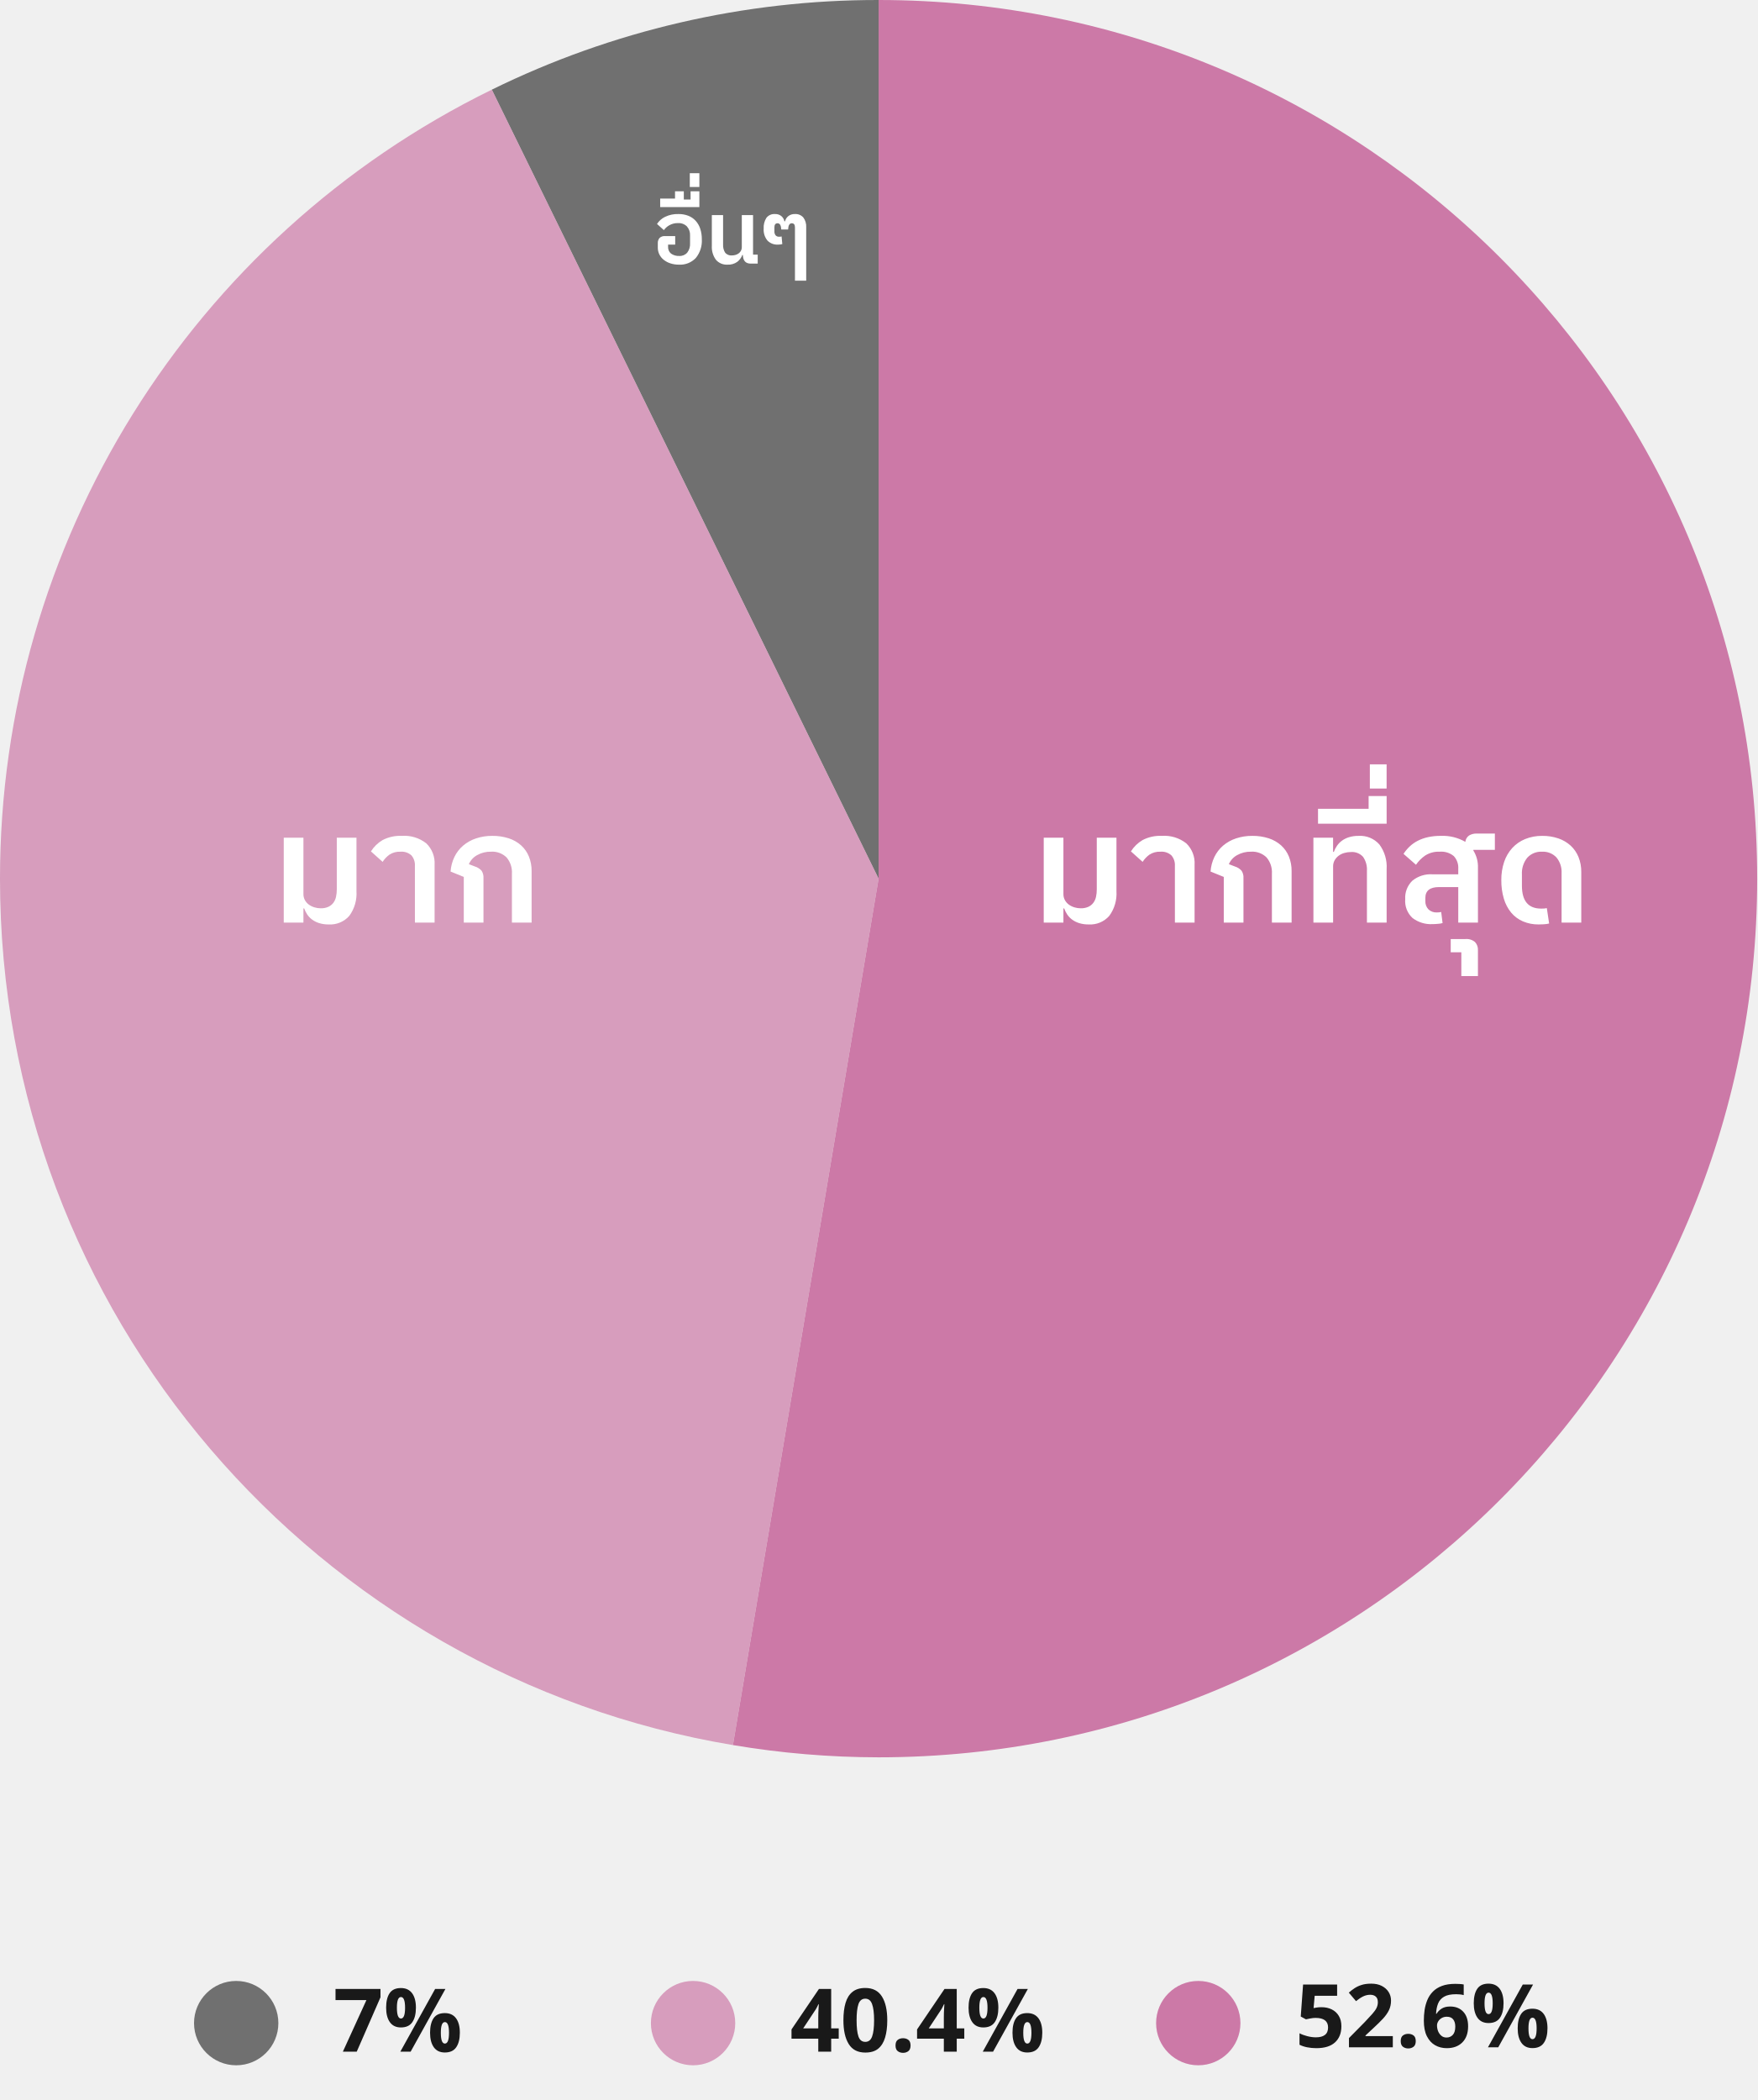
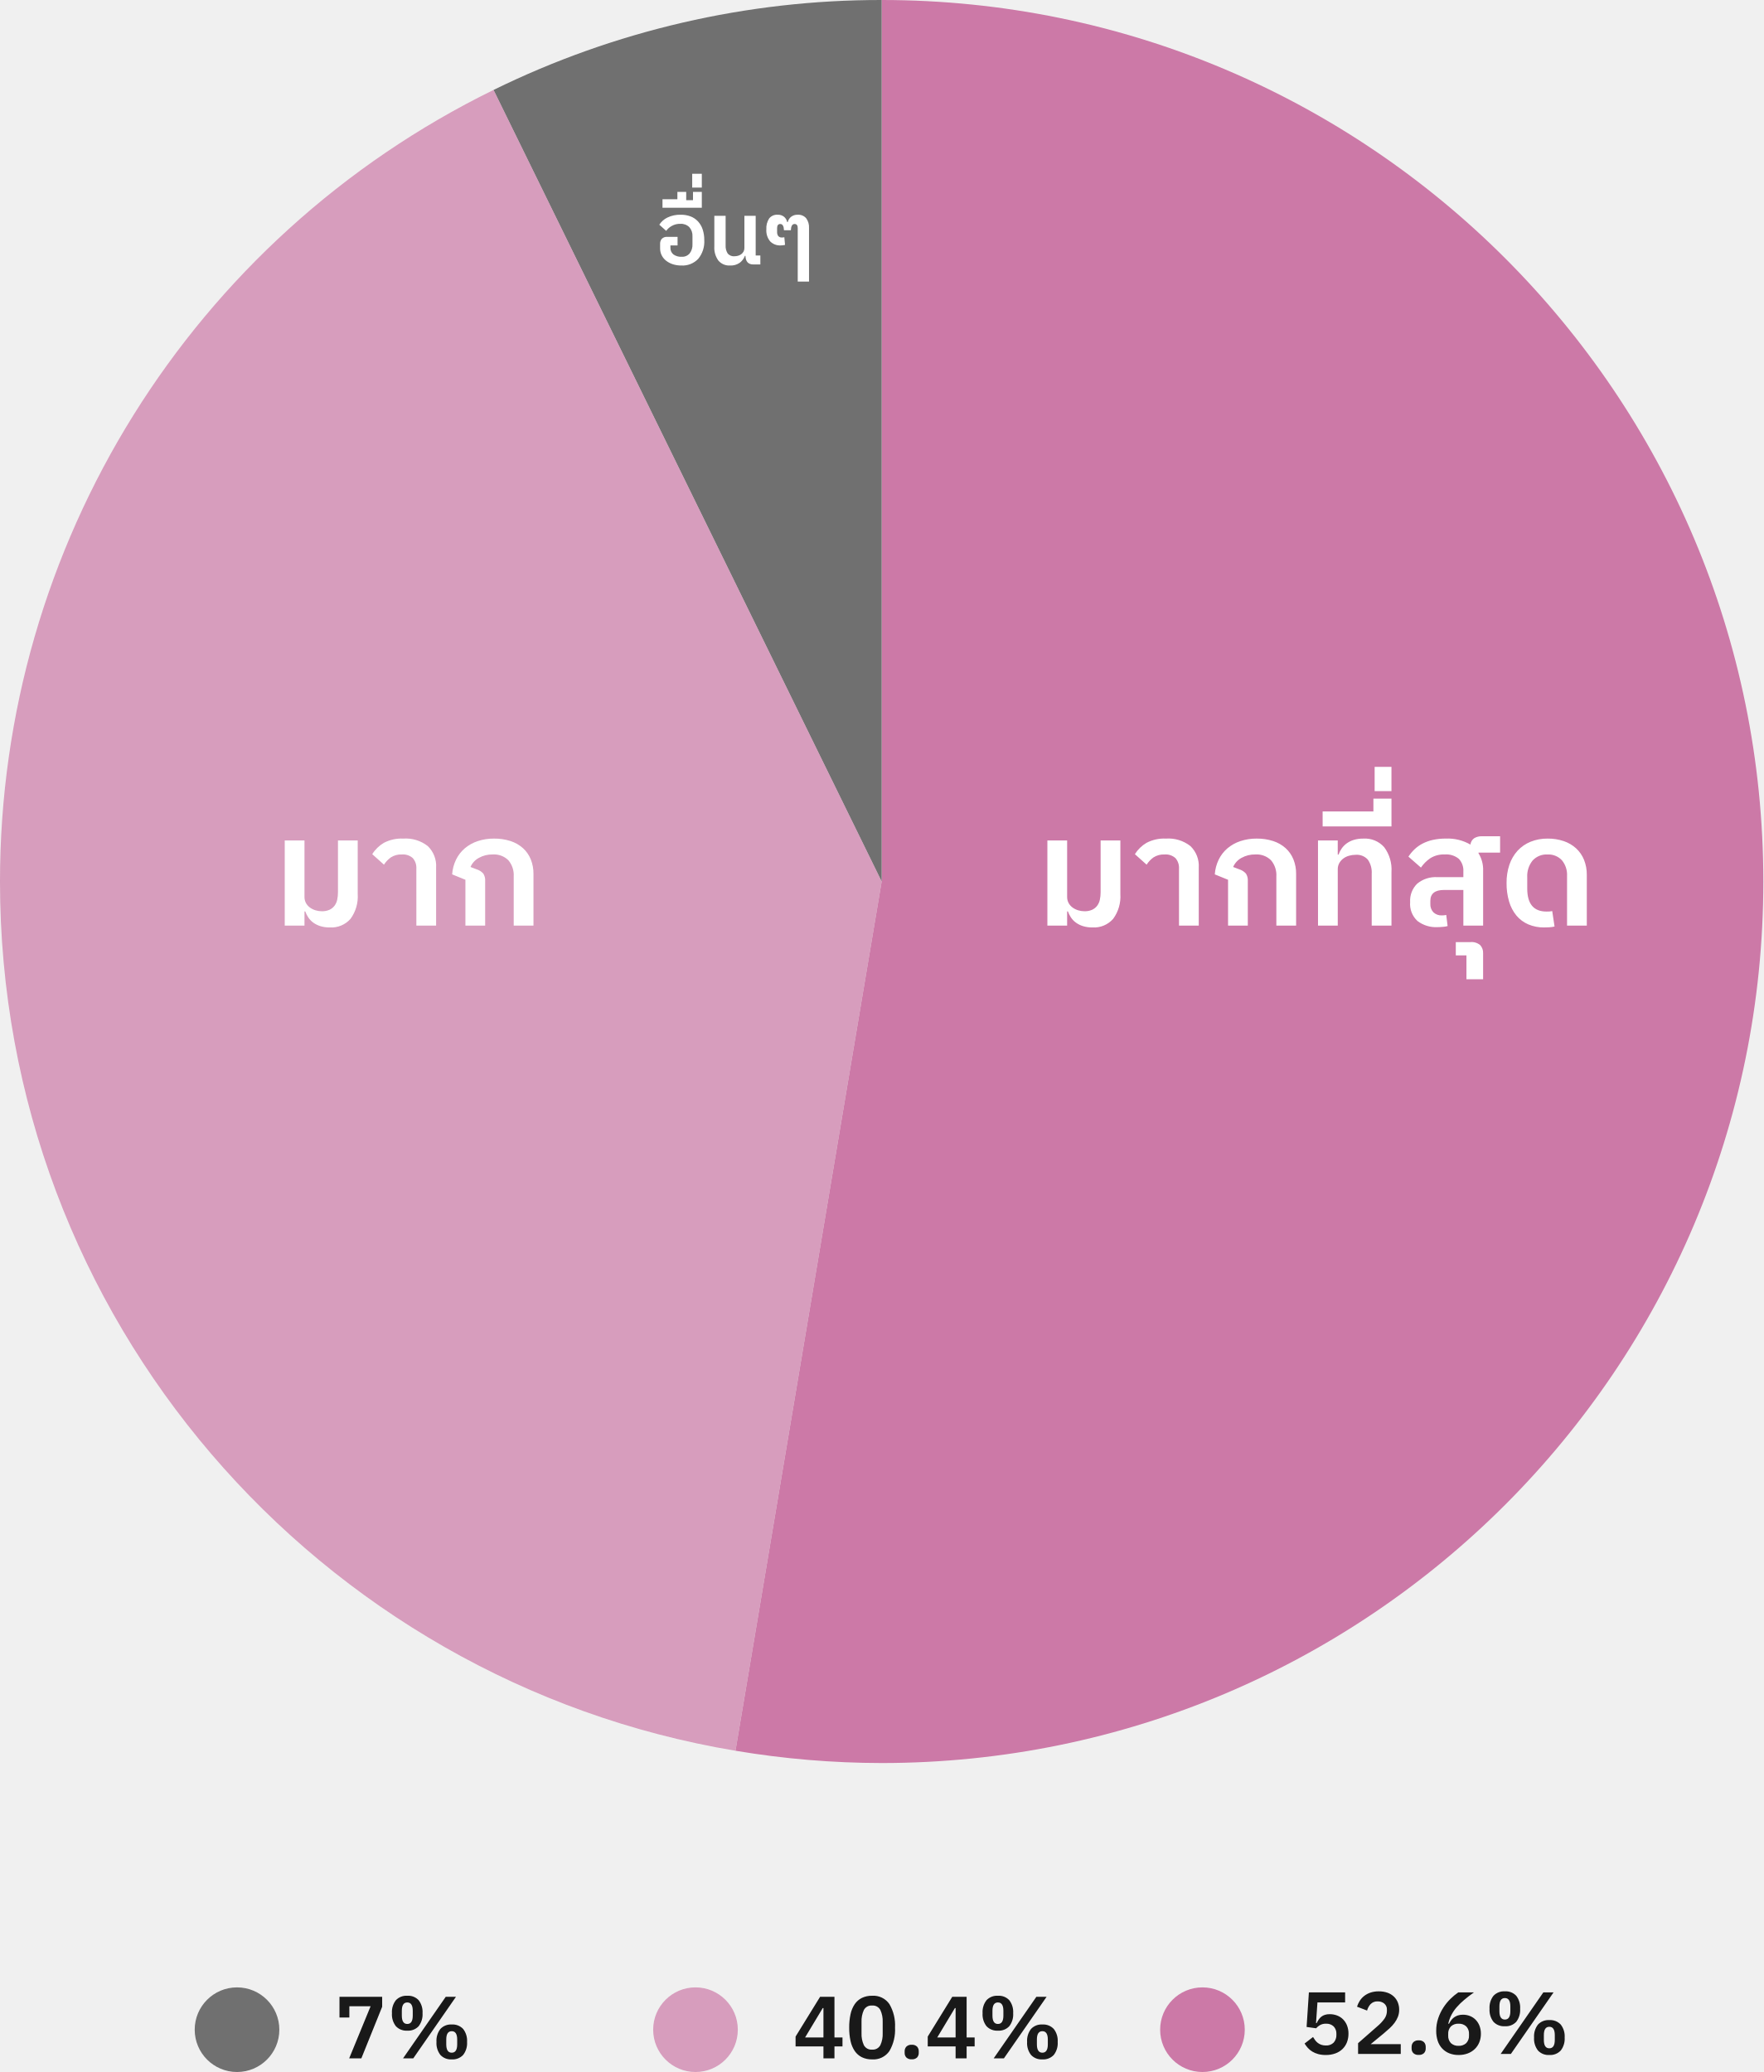
- <svg xmlns="http://www.w3.org/2000/svg" width="399.998" height="478" viewBox="0 0 399.998 478">
+ <svg xmlns="http://www.w3.org/2000/svg" viewBox="0 0 399.998 470.099">
  <defs>
    <style>
-             .cls-1{fill:#191919;font-size:20px;font-family:IBMPlexSansThai-SemiBold,IBM Plex Sans Thai;font-weight:600}.cls-2{fill:#707070}.cls-3,.cls-4{fill:#cc79a7}.cls-3{opacity:.7}.cls-5{fill:#fff}
+             .cls-1{fill:#191919}.cls-2{fill:#707070}.cls-3,.cls-4{fill:#cc79a7}.cls-3{opacity:.7}.cls-5{fill:#fff}
        </style>
  </defs>
  <g id="Group_1408" data-name="Group 1408" transform="translate(-254 -4147)">
    <g id="Group_1391" data-name="Group 1391" transform="translate(-1220.832 844)">
      <g id="Group_1384" data-name="Group 1384" transform="translate(1242 -801)">
-         <text id="_7_" data-name="7%" class="cls-1" transform="translate(308.662 4571)">
-           <tspan x="0" y="0">7%</tspan>
-         </text>
+         <path id="Path_735" data-name="Path 735" class="cls-1" d="m3.38 0 4.86-11.82H3.42v2.56H1.18v-4.7h9.68v2.26L6.14 0zM15.6 0l9.68-13.96h2.32L17.92 0zm.96-6.28a3.269 3.269 0 0 1-2.59-1.01 4.334 4.334 0 0 1-.89-2.95 4.334 4.334 0 0 1 .89-2.95 3.269 3.269 0 0 1 2.59-1.01 3.237 3.237 0 0 1 2.58 1.01 4.368 4.368 0 0 1 .88 2.95 4.368 4.368 0 0 1-.88 2.95 3.237 3.237 0 0 1-2.58 1.01zm0-1.52q1.24 0 1.24-1.9v-1.08q0-1.9-1.24-1.9t-1.24 1.9v1.08q0 1.9 1.24 1.9zM26.64.24a3.243 3.243 0 0 1-2.57-1.01 4.334 4.334 0 0 1-.89-2.95 4.334 4.334 0 0 1 .89-2.95 3.243 3.243 0 0 1 2.57-1.01 3.269 3.269 0 0 1 2.59 1.01 4.334 4.334 0 0 1 .89 2.95 4.334 4.334 0 0 1-.89 2.95A3.269 3.269 0 0 1 26.64.24zm0-1.52q1.24 0 1.24-1.9v-1.08q0-1.9-1.24-1.9t-1.24 1.9v1.08q0 1.9 1.24 1.9z" transform="translate(308.662 4571)" />
        <circle id="Ellipse_1404" data-name="Ellipse 1404" class="cls-2" cx="9.599" cy="9.599" r="9.599" transform="translate(277 4554.901)" />
      </g>
      <g id="Group_1382" data-name="Group 1382" transform="translate(1225 -801)">
-         <text id="_40.4_" data-name="40.4%" class="cls-1" transform="translate(429.662 4571)">
-           <tspan x="0" y="0">40.4%</tspan>
-         </text>
+         <path id="Path_736" data-name="Path 736" class="cls-1" d="M6.96 0v-2.7H.64v-2.24l5.56-9.02h3.26v9.22h1.82v2.04H9.46V0zM2.8-4.74h4.16v-6.66H6.8zM18 .24a5.132 5.132 0 0 1-2.32-.49 4.28 4.28 0 0 1-1.62-1.41 6.476 6.476 0 0 1-.95-2.26 13.642 13.642 0 0 1-.31-3.06 13.675 13.675 0 0 1 .31-3.05 6.476 6.476 0 0 1 .95-2.27 4.28 4.28 0 0 1 1.62-1.41A5.132 5.132 0 0 1 18-14.2a4.4 4.4 0 0 1 3.93 1.9 9.511 9.511 0 0 1 1.27 5.32 9.511 9.511 0 0 1-1.27 5.32A4.4 4.4 0 0 1 18 .24zm0-2.22a1.928 1.928 0 0 0 1.87-1.01 5.914 5.914 0 0 0 .53-2.73v-2.52a5.914 5.914 0 0 0-.53-2.73A1.928 1.928 0 0 0 18-11.98a1.928 1.928 0 0 0-1.87 1.01 5.914 5.914 0 0 0-.53 2.73v2.52a5.914 5.914 0 0 0 .53 2.73A1.928 1.928 0 0 0 18-1.98zm8.98 2.2a1.6 1.6 0 0 1-1.21-.41 1.462 1.462 0 0 1-.39-1.05v-.36a1.5 1.5 0 0 1 .39-1.06 1.577 1.577 0 0 1 1.21-.42 1.572 1.572 0 0 1 1.22.42 1.52 1.52 0 0 1 .38 1.06v.36a1.484 1.484 0 0 1-.38 1.05 1.6 1.6 0 0 1-1.22.41zM36.94 0v-2.7h-6.32v-2.24l5.56-9.02h3.26v9.22h1.82v2.04h-1.82V0zm-4.16-4.74h4.16v-6.66h-.16zM45.58 0l9.68-13.96h2.32L47.9 0zm.96-6.28a3.269 3.269 0 0 1-2.59-1.01 4.334 4.334 0 0 1-.89-2.95 4.334 4.334 0 0 1 .89-2.95 3.269 3.269 0 0 1 2.59-1.01 3.237 3.237 0 0 1 2.58 1.01 4.368 4.368 0 0 1 .88 2.95 4.368 4.368 0 0 1-.88 2.95 3.237 3.237 0 0 1-2.58 1.01zm0-1.52q1.24 0 1.24-1.9v-1.08q0-1.9-1.24-1.9t-1.24 1.9v1.08q0 1.9 1.24 1.9zM56.62.24a3.243 3.243 0 0 1-2.57-1.01 4.334 4.334 0 0 1-.89-2.95 4.334 4.334 0 0 1 .89-2.95 3.243 3.243 0 0 1 2.57-1.01 3.269 3.269 0 0 1 2.59 1.01 4.334 4.334 0 0 1 .89 2.95 4.334 4.334 0 0 1-.89 2.95A3.269 3.269 0 0 1 56.62.24zm0-1.52q1.24 0 1.24-1.9v-1.08q0-1.9-1.24-1.9t-1.24 1.9v1.08q0 1.9 1.24 1.9z" transform="translate(429.662 4571)" />
        <circle id="Ellipse_1405" data-name="Ellipse 1405" class="cls-3" cx="9.599" cy="9.599" r="9.599" transform="translate(398 4554.901)" />
      </g>
      <g id="Group_1383" data-name="Group 1383" transform="translate(1211 -801)">
-         <text id="_52.6_" data-name="52.6%" class="cls-1" transform="translate(558.662 4570)">
-           <tspan x="0" y="0">52.6%</tspan>
-         </text>
+         <path id="Path_737" data-name="Path 737" class="cls-1" d="M10.3-11.68H4.02L3.7-7h.14a6.969 6.969 0 0 1 .48-.82 2.757 2.757 0 0 1 .6-.64 2.688 2.688 0 0 1 .79-.41 3.471 3.471 0 0 1 1.09-.15 4.64 4.64 0 0 1 1.68.3 3.828 3.828 0 0 1 1.35.87 4.1 4.1 0 0 1 .9 1.39 4.947 4.947 0 0 1 .33 1.86 5.341 5.341 0 0 1-.34 1.94 4.292 4.292 0 0 1-1 1.53A4.549 4.549 0 0 1 8.1-.12a6.24 6.24 0 0 1-2.2.36A6.465 6.465 0 0 1 4.18.03a5.1 5.1 0 0 1-1.34-.57 4.541 4.541 0 0 1-1-.83 6.955 6.955 0 0 1-.74-.99l1.92-1.48q.24.4.5.75a2.939 2.939 0 0 0 .61.61 2.9 2.9 0 0 0 .78.41 3.069 3.069 0 0 0 1.01.15 2.318 2.318 0 0 0 1.79-.66 2.549 2.549 0 0 0 .61-1.8v-.16a2.3 2.3 0 0 0-.62-1.7 2.325 2.325 0 0 0-1.72-.62 2.654 2.654 0 0 0-1.4.33 3.491 3.491 0 0 0-.86.71l-2.16-.3.52-7.84h8.22zM22.92 0h-9.68v-2.44l4.38-3.84a9.281 9.281 0 0 0 1.64-1.77 3.05 3.05 0 0 0 .52-1.71v-.26a1.716 1.716 0 0 0-.6-1.41 2.234 2.234 0 0 0-1.46-.49 2.116 2.116 0 0 0-1.64.61 3.545 3.545 0 0 0-.8 1.47L13-10.72a5.611 5.611 0 0 1 .62-1.33 4.426 4.426 0 0 1 1.01-1.11 4.8 4.8 0 0 1 1.43-.76 5.808 5.808 0 0 1 1.88-.28 5.759 5.759 0 0 1 1.96.31 4.087 4.087 0 0 1 1.45.87 3.753 3.753 0 0 1 .9 1.32 4.354 4.354 0 0 1 .31 1.66 4.381 4.381 0 0 1-.28 1.6 5.9 5.9 0 0 1-.76 1.37 8.8 8.8 0 0 1-1.12 1.24q-.64.59-1.36 1.19L16.1-2.22h6.82zm4.06.22a1.6 1.6 0 0 1-1.21-.41 1.462 1.462 0 0 1-.39-1.05v-.36a1.5 1.5 0 0 1 .39-1.06 1.577 1.577 0 0 1 1.21-.42 1.572 1.572 0 0 1 1.22.42 1.52 1.52 0 0 1 .38 1.06v.36a1.484 1.484 0 0 1-.38 1.05 1.6 1.6 0 0 1-1.22.41zm9.06.02a5.542 5.542 0 0 1-2.14-.39 4.515 4.515 0 0 1-1.6-1.1 4.681 4.681 0 0 1-1-1.72 7.091 7.091 0 0 1-.34-2.27 8.771 8.771 0 0 1 .45-2.83 10.853 10.853 0 0 1 1.17-2.44 11.526 11.526 0 0 1 1.61-1.98 13.153 13.153 0 0 1 1.77-1.47h3.56q-1.24.88-2.21 1.7a15.517 15.517 0 0 0-1.7 1.66 8.891 8.891 0 0 0-1.2 1.75 8.236 8.236 0 0 0-.71 1.97l.16.04a5.407 5.407 0 0 1 .47-.77 3.206 3.206 0 0 1 .65-.66 3.063 3.063 0 0 1 .88-.46 3.6 3.6 0 0 1 1.16-.17 4.3 4.3 0 0 1 1.61.3 3.687 3.687 0 0 1 1.3.87 4.058 4.058 0 0 1 .86 1.37 4.89 4.89 0 0 1 .31 1.78 5.077 5.077 0 0 1-.36 1.94 4.424 4.424 0 0 1-1.02 1.52 4.679 4.679 0 0 1-1.59 1 5.751 5.751 0 0 1-2.09.36zm0-2.08a2.382 2.382 0 0 0 1.73-.61 2.324 2.324 0 0 0 .63-1.75v-.3a2.324 2.324 0 0 0-.63-1.75 2.382 2.382 0 0 0-1.73-.61 2.375 2.375 0 0 0-1.74.61 2.346 2.346 0 0 0-.62 1.75v.3a2.346 2.346 0 0 0 .62 1.75 2.375 2.375 0 0 0 1.74.61zM45.58 0l9.68-13.96h2.32L47.9 0zm.96-6.28a3.269 3.269 0 0 1-2.59-1.01 4.334 4.334 0 0 1-.89-2.95 4.334 4.334 0 0 1 .89-2.95 3.269 3.269 0 0 1 2.59-1.01 3.237 3.237 0 0 1 2.58 1.01 4.368 4.368 0 0 1 .88 2.95 4.368 4.368 0 0 1-.88 2.95 3.237 3.237 0 0 1-2.58 1.01zm0-1.52q1.24 0 1.24-1.9v-1.08q0-1.9-1.24-1.9t-1.24 1.9v1.08q0 1.9 1.24 1.9zM56.62.24a3.243 3.243 0 0 1-2.57-1.01 4.334 4.334 0 0 1-.89-2.95 4.334 4.334 0 0 1 .89-2.95 3.243 3.243 0 0 1 2.57-1.01 3.269 3.269 0 0 1 2.59 1.01 4.334 4.334 0 0 1 .89 2.95 4.334 4.334 0 0 1-.89 2.95A3.269 3.269 0 0 1 56.62.24zm0-1.52q1.24 0 1.24-1.9v-1.08q0-1.9-1.24-1.9t-1.24 1.9v1.08q0 1.9 1.24 1.9z" transform="translate(558.662 4570)" />
        <circle id="Ellipse_1406" data-name="Ellipse 1406" class="cls-4" cx="9.599" cy="9.599" r="9.599" transform="translate(527 4554.901)" />
      </g>
    </g>
    <g id="Group_1405" data-name="Group 1405">
      <g id="Group_1370" data-name="Group 1370" transform="translate(-782.975 4116.984)">
        <path id="Path_521" data-name="Path 521" class="cls-4" d="M1107.578 427.228a201.269 201.269 0 0 0 33.16 2.788c110.458 0 200-89.545 200-200s-89.542-200-200-200v200z" transform="translate(96.234)" />
        <path id="Path_522" data-name="Path 522" class="cls-2" d="M1172.395 230.016v-200a199.116 199.116 0 0 0-88.042 20.407z" transform="translate(64.578)" />
        <path id="Path_523" data-name="Path 523" class="cls-3" d="m1236.973 218.245-88.042-179.593a199.978 199.978 0 0 0-111.956 179.593c0 99.153 72.172 181.408 166.837 197.212z" transform="translate(0 11.771)" />
      </g>
      <path id="Path_566" data-name="Path 566" class="cls-5" d="M12.81.42a7.057 7.057 0 0 1-2.152-.3 5.478 5.478 0 0 1-1.61-.805 4.632 4.632 0 0 1-1.12-1.173 6.221 6.221 0 0 1-.683-1.362H7.07V0H2.59v-19.32h4.48v12.81a2.807 2.807 0 0 0 .35 1.418 3.17 3.17 0 0 0 .91 1.015 4.216 4.216 0 0 0 1.26.612 4.85 4.85 0 0 0 1.4.21 4.072 4.072 0 0 0 1.75-.332 3.03 3.03 0 0 0 1.137-.91 3.477 3.477 0 0 0 .613-1.365 7.818 7.818 0 0 0 .175-1.7V-19.32h4.48v12.18a8.546 8.546 0 0 1-1.628 5.6A5.771 5.771 0 0 1 12.81.42zm19.635-13.335a3.348 3.348 0 0 0-.788-2.38 3.289 3.289 0 0 0-2.5-.84 4.215 4.215 0 0 0-2.5.665 5.985 5.985 0 0 0-1.558 1.645l-2.66-2.38a7.742 7.742 0 0 1 2.642-2.573 8.606 8.606 0 0 1 4.392-.962 8.081 8.081 0 0 1 5.565 1.7 6.223 6.223 0 0 1 1.89 4.882V0h-4.48zm11.13 2.52-3.01-1.225a9.094 9.094 0 0 1 .875-3.325 7.952 7.952 0 0 1 1.978-2.573 8.81 8.81 0 0 1 2.94-1.645 11.4 11.4 0 0 1 3.693-.577 11.754 11.754 0 0 1 3.762.56 7.852 7.852 0 0 1 2.818 1.61 6.964 6.964 0 0 1 1.769 2.537 8.61 8.61 0 0 1 .613 3.307V0H54.53v-11.13a5.194 5.194 0 0 0-1.225-3.71 4.634 4.634 0 0 0-3.535-1.3 6.165 6.165 0 0 0-3.167.788A4.268 4.268 0 0 0 44.73-13.3l1.365.525a3.37 3.37 0 0 1 1.54.98 2.785 2.785 0 0 1 .42 1.68V0h-4.48zm20.4-8.925h4.48v3.22h.175a5.823 5.823 0 0 1 .7-1.365 4.922 4.922 0 0 1 1.137-1.173 5.478 5.478 0 0 1 1.61-.8 7.188 7.188 0 0 1 2.188-.3A5.823 5.823 0 0 1 79-17.78a8.482 8.482 0 0 1 1.645 5.6V0H76.16v-11.76a5.06 5.06 0 0 0-.875-3.2 3.36 3.36 0 0 0-2.8-1.1 5.329 5.329 0 0 0-1.47.21 3.938 3.938 0 0 0-1.295.63 3.361 3.361 0 0 0-.91 1.033 2.807 2.807 0 0 0-.35 1.417V0h-4.48zm1.05-6.58h11.52v-2.905h4.1v6.3H65.03zm11.8-10.115h3.815v5.5h-3.815zM91.07.35a6.888 6.888 0 0 1-4.515-1.383 5.233 5.233 0 0 1-1.68-4.287 5.4 5.4 0 0 1 1.61-4.2 6.562 6.562 0 0 1 4.585-1.47h5.88v-1.26a3.87 3.87 0 0 0-1.015-2.887 4.454 4.454 0 0 0-3.22-1 5.636 5.636 0 0 0-3.325.892 8.139 8.139 0 0 0-2.065 2.083l-2.835-2.483a9.43 9.43 0 0 1 1.382-1.663 8 8 0 0 1 1.82-1.295 9.571 9.571 0 0 1 2.345-.84 13.423 13.423 0 0 1 2.957-.3 10.3 10.3 0 0 1 5.565 1.365 2.029 2.029 0 0 1 .857-1.452 3.226 3.226 0 0 1 1.768-.437h4.1v3.71h-4.9v.14a7.049 7.049 0 0 1 1.05 3.99V0H96.95v-8.085h-4.375q-3.115 0-3.115 2.485v.665a2.6 2.6 0 0 0 .7 1.925 2.6 2.6 0 0 0 1.925.7 4.069 4.069 0 0 0 .98-.105l.315 2.52a4.541 4.541 0 0 1-1.015.175q-.735.07-1.295.07zm6.58 6.405h-2.415v-3.01h3.325a2.988 2.988 0 0 1 2.205.682 2.52 2.52 0 0 1 .665 1.838v5.915h-3.78zM115.255.42a8.827 8.827 0 0 1-3.588-.7 7.241 7.241 0 0 1-2.677-1.995 8.991 8.991 0 0 1-1.662-3.167 14.29 14.29 0 0 1-.577-4.218 12.584 12.584 0 0 1 .647-4.165 8.984 8.984 0 0 1 1.855-3.167 8.2 8.2 0 0 1 2.94-2.03 10.019 10.019 0 0 1 3.868-.717 11.041 11.041 0 0 1 3.675.577 7.94 7.94 0 0 1 2.8 1.645 7.25 7.25 0 0 1 1.785 2.59 8.849 8.849 0 0 1 .63 3.413V0h-4.48v-11.235a5.178 5.178 0 0 0-1.173-3.6 4.19 4.19 0 0 0-3.272-1.3 4.247 4.247 0 0 0-3.378 1.383 5.577 5.577 0 0 0-1.207 3.8V-8.4q0 5.215 4.375 5.215.385 0 .682-.017a3.872 3.872 0 0 0 .613-.088l.525 3.5a6.506 6.506 0 0 1-1.243.175q-.683.035-1.138.035z" transform="translate(489 4357)" />
      <path id="Path_568" data-name="Path 568" class="cls-5" d="M12.81.42a7.057 7.057 0 0 1-2.152-.3 5.478 5.478 0 0 1-1.61-.805 4.632 4.632 0 0 1-1.12-1.173 6.221 6.221 0 0 1-.683-1.362H7.07V0H2.59v-19.32h4.48v12.81a2.807 2.807 0 0 0 .35 1.418 3.17 3.17 0 0 0 .91 1.015 4.216 4.216 0 0 0 1.26.612 4.85 4.85 0 0 0 1.4.21 4.072 4.072 0 0 0 1.75-.332 3.03 3.03 0 0 0 1.137-.91 3.477 3.477 0 0 0 .613-1.365 7.818 7.818 0 0 0 .175-1.7V-19.32h4.48v12.18a8.546 8.546 0 0 1-1.628 5.6A5.771 5.771 0 0 1 12.81.42zm19.635-13.335a3.348 3.348 0 0 0-.788-2.38 3.289 3.289 0 0 0-2.5-.84 4.215 4.215 0 0 0-2.5.665 5.985 5.985 0 0 0-1.558 1.645l-2.66-2.38a7.742 7.742 0 0 1 2.642-2.573 8.606 8.606 0 0 1 4.392-.962 8.081 8.081 0 0 1 5.565 1.7 6.223 6.223 0 0 1 1.89 4.882V0h-4.48zm11.13 2.52-3.01-1.225a9.094 9.094 0 0 1 .875-3.325 7.952 7.952 0 0 1 1.978-2.573 8.81 8.81 0 0 1 2.94-1.645 11.4 11.4 0 0 1 3.693-.577 11.754 11.754 0 0 1 3.762.56 7.852 7.852 0 0 1 2.818 1.61 6.964 6.964 0 0 1 1.769 2.537 8.61 8.61 0 0 1 .613 3.307V0H54.53v-11.13a5.194 5.194 0 0 0-1.225-3.71 4.634 4.634 0 0 0-3.535-1.3 6.165 6.165 0 0 0-3.167.788A4.268 4.268 0 0 0 44.73-13.3l1.365.525a3.37 3.37 0 0 1 1.54.98 2.785 2.785 0 0 1 .42 1.68V0h-4.48z" transform="translate(316 4357)" />
      <path id="Path_567" data-name="Path 567" class="cls-5" d="M-30.46.24a6.1 6.1 0 0 1-1.92-.29 4.847 4.847 0 0 1-1.52-.8 3.667 3.667 0 0 1-1-1.22 3.421 3.421 0 0 1-.36-1.57v-1a1.707 1.707 0 0 1 .39-1.19 1.613 1.613 0 0 1 1.25-.43h2.32v1.94h-1.62v.48a1.869 1.869 0 0 0 .68 1.57 2.988 2.988 0 0 0 1.88.53 2.224 2.224 0 0 0 1.8-.76 3.162 3.162 0 0 0 .64-2.1v-1.78a2.894 2.894 0 0 0-.72-2.09 2.668 2.668 0 0 0-2.02-.75 3.786 3.786 0 0 0-1.99.5 3.793 3.793 0 0 0-1.23 1.1l-1.56-1.4a4.49 4.49 0 0 1 1.81-1.61 6.521 6.521 0 0 1 3.07-.65 6.022 6.022 0 0 1 2.24.39 4.493 4.493 0 0 1 1.67 1.14 5 5 0 0 1 1.05 1.82 7.534 7.534 0 0 1 .36 2.41 6.145 6.145 0 0 1-1.36 4.23A4.894 4.894 0 0 1-30.46.24zm-4.26-15.04h3.38v-1.66h2v1.88h1.54v-1.88h2v3.6h-8.92zm6.74-5.78h2.18v3.14h-2.18zM-19.4.24a3.221 3.221 0 0 1-2.64-1.12 4.92 4.92 0 0 1-.92-3.2v-6.96h2.56v6.72a3.154 3.154 0 0 0 .45 1.8 1.763 1.763 0 0 0 1.57.66 2.838 2.838 0 0 0 .82-.12 2.279 2.279 0 0 0 .71-.35 1.863 1.863 0 0 0 .51-.58 1.6 1.6 0 0 0 .2-.81v-7.32h2.56v9h1.06V0h-1.6q-1.72 0-1.78-1.96h-.12A3.517 3.517 0 0 1-17.17-.4a3.508 3.508 0 0 1-2.23.64zm15.36-8.48q0-.94-.72-.94-.78 0-.84 1.42h-1.56Q-7.22-9.18-8-9.18q-.72 0-.72.94v.9a1.5 1.5 0 0 0 .24.87.993.993 0 0 0 .88.35q.16 0 .27-.01a1.377 1.377 0 0 0 .25-.05l.16 1.74a2.263 2.263 0 0 1-.47.09 5.185 5.185 0 0 1-.53.03 3.124 3.124 0 0 1-2.37-.91 3.846 3.846 0 0 1-.87-2.75 4.066 4.066 0 0 1 .63-2.45 2.268 2.268 0 0 1 1.95-.85 2.118 2.118 0 0 1 1.46.48 2.089 2.089 0 0 1 .68 1.18h.14a2.111 2.111 0 0 1 .74-1.18 2.275 2.275 0 0 1 1.5-.48 2.354 2.354 0 0 1 1.93.79 3.42 3.42 0 0 1 .65 2.23V3.88h-2.56z" transform="translate(439 4207)" />
    </g>
  </g>
</svg>
